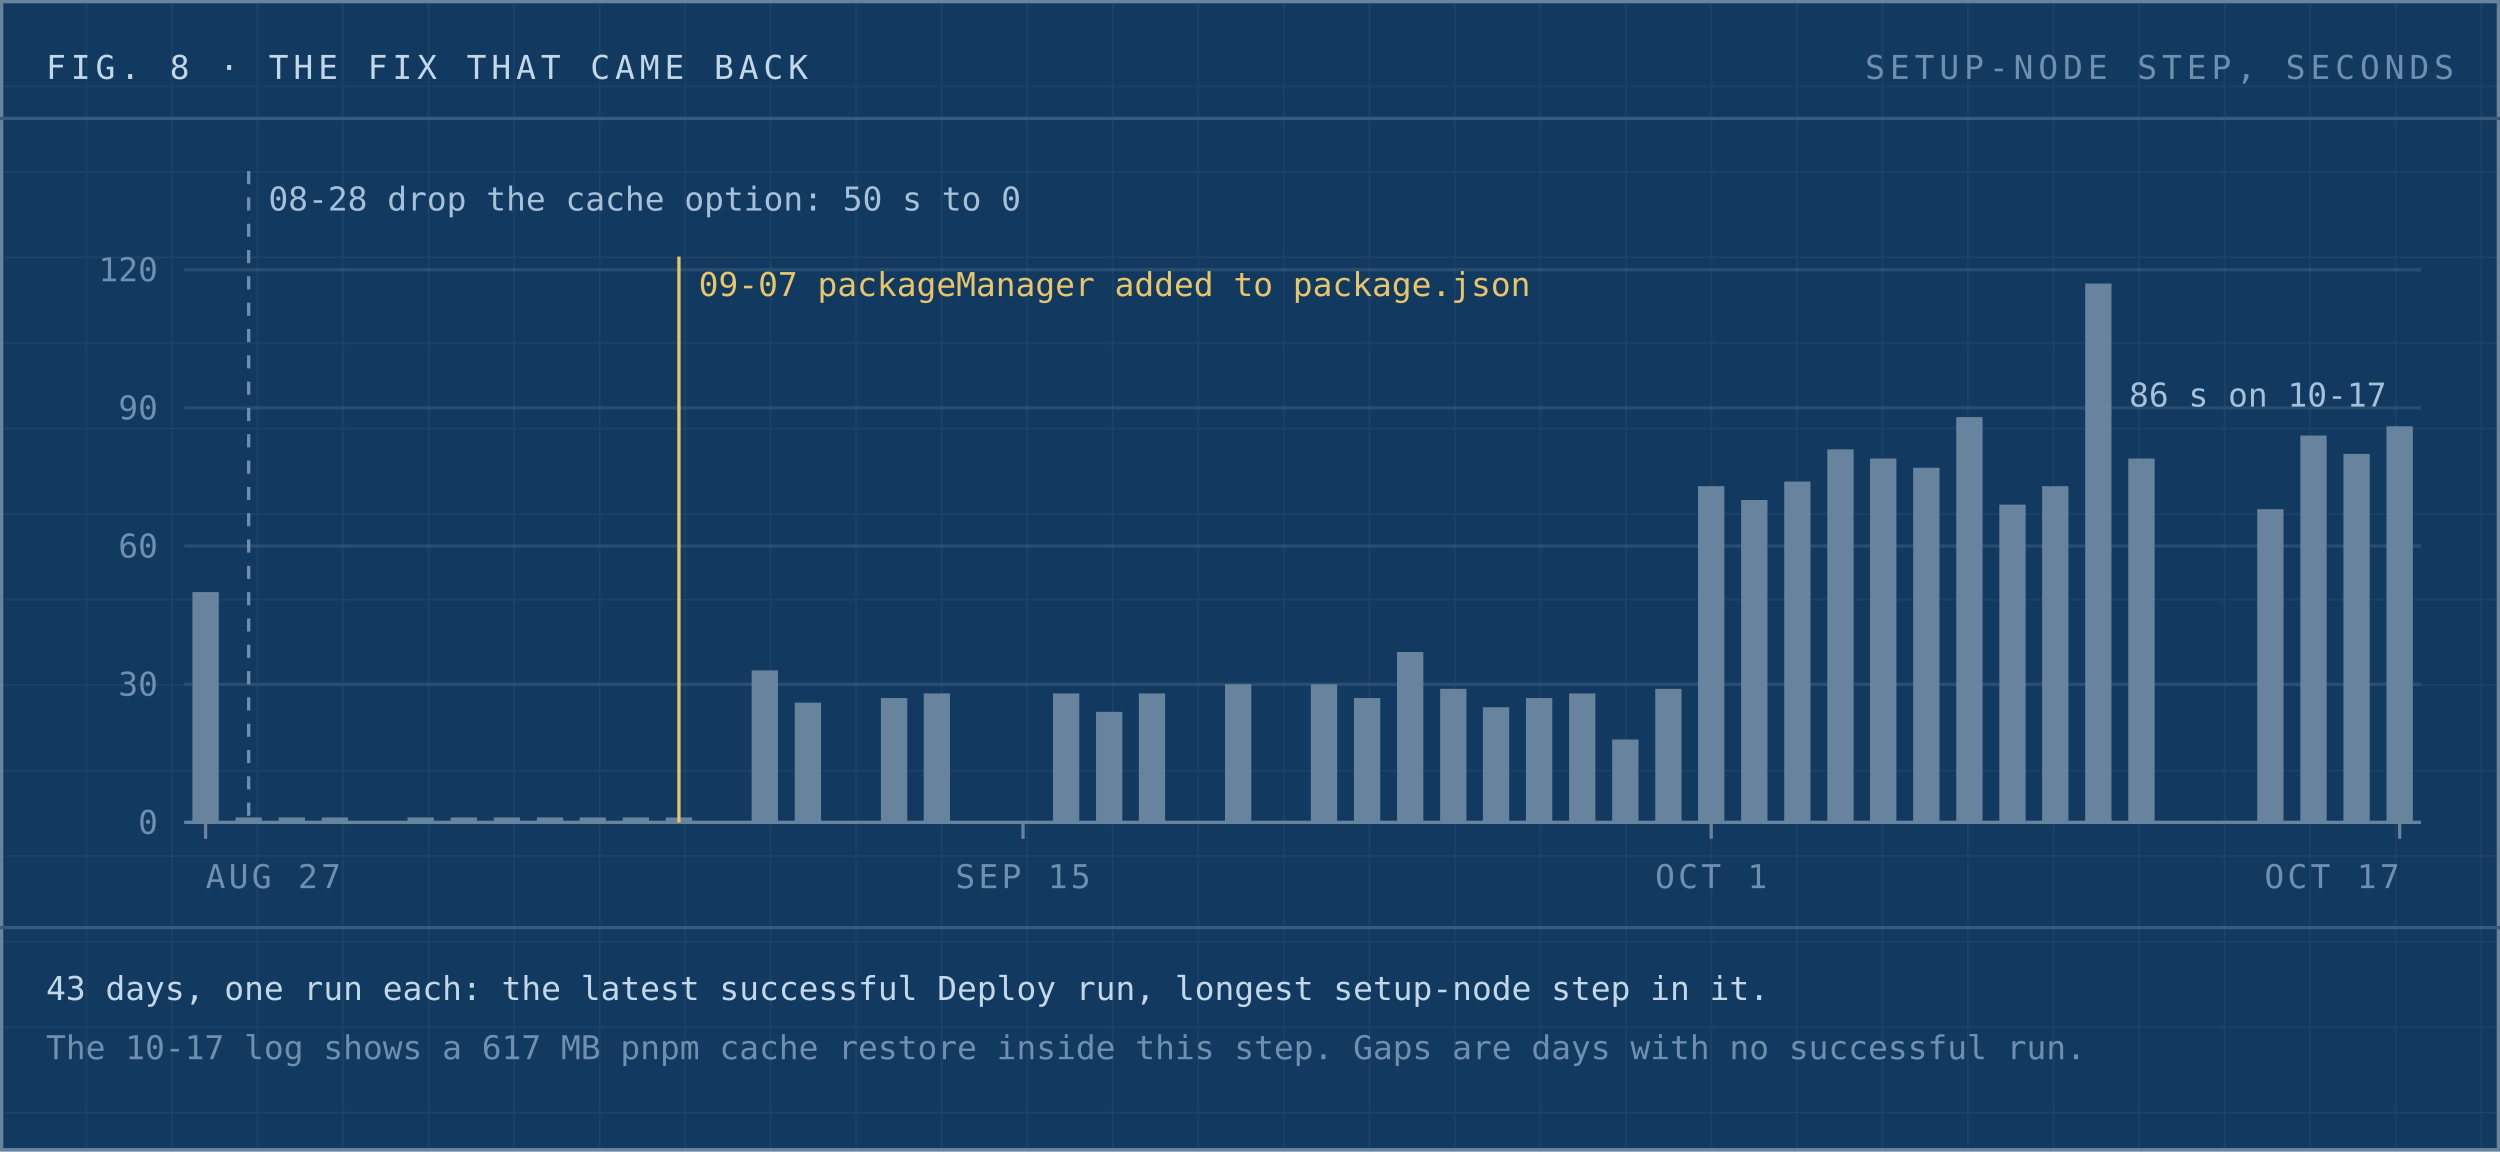
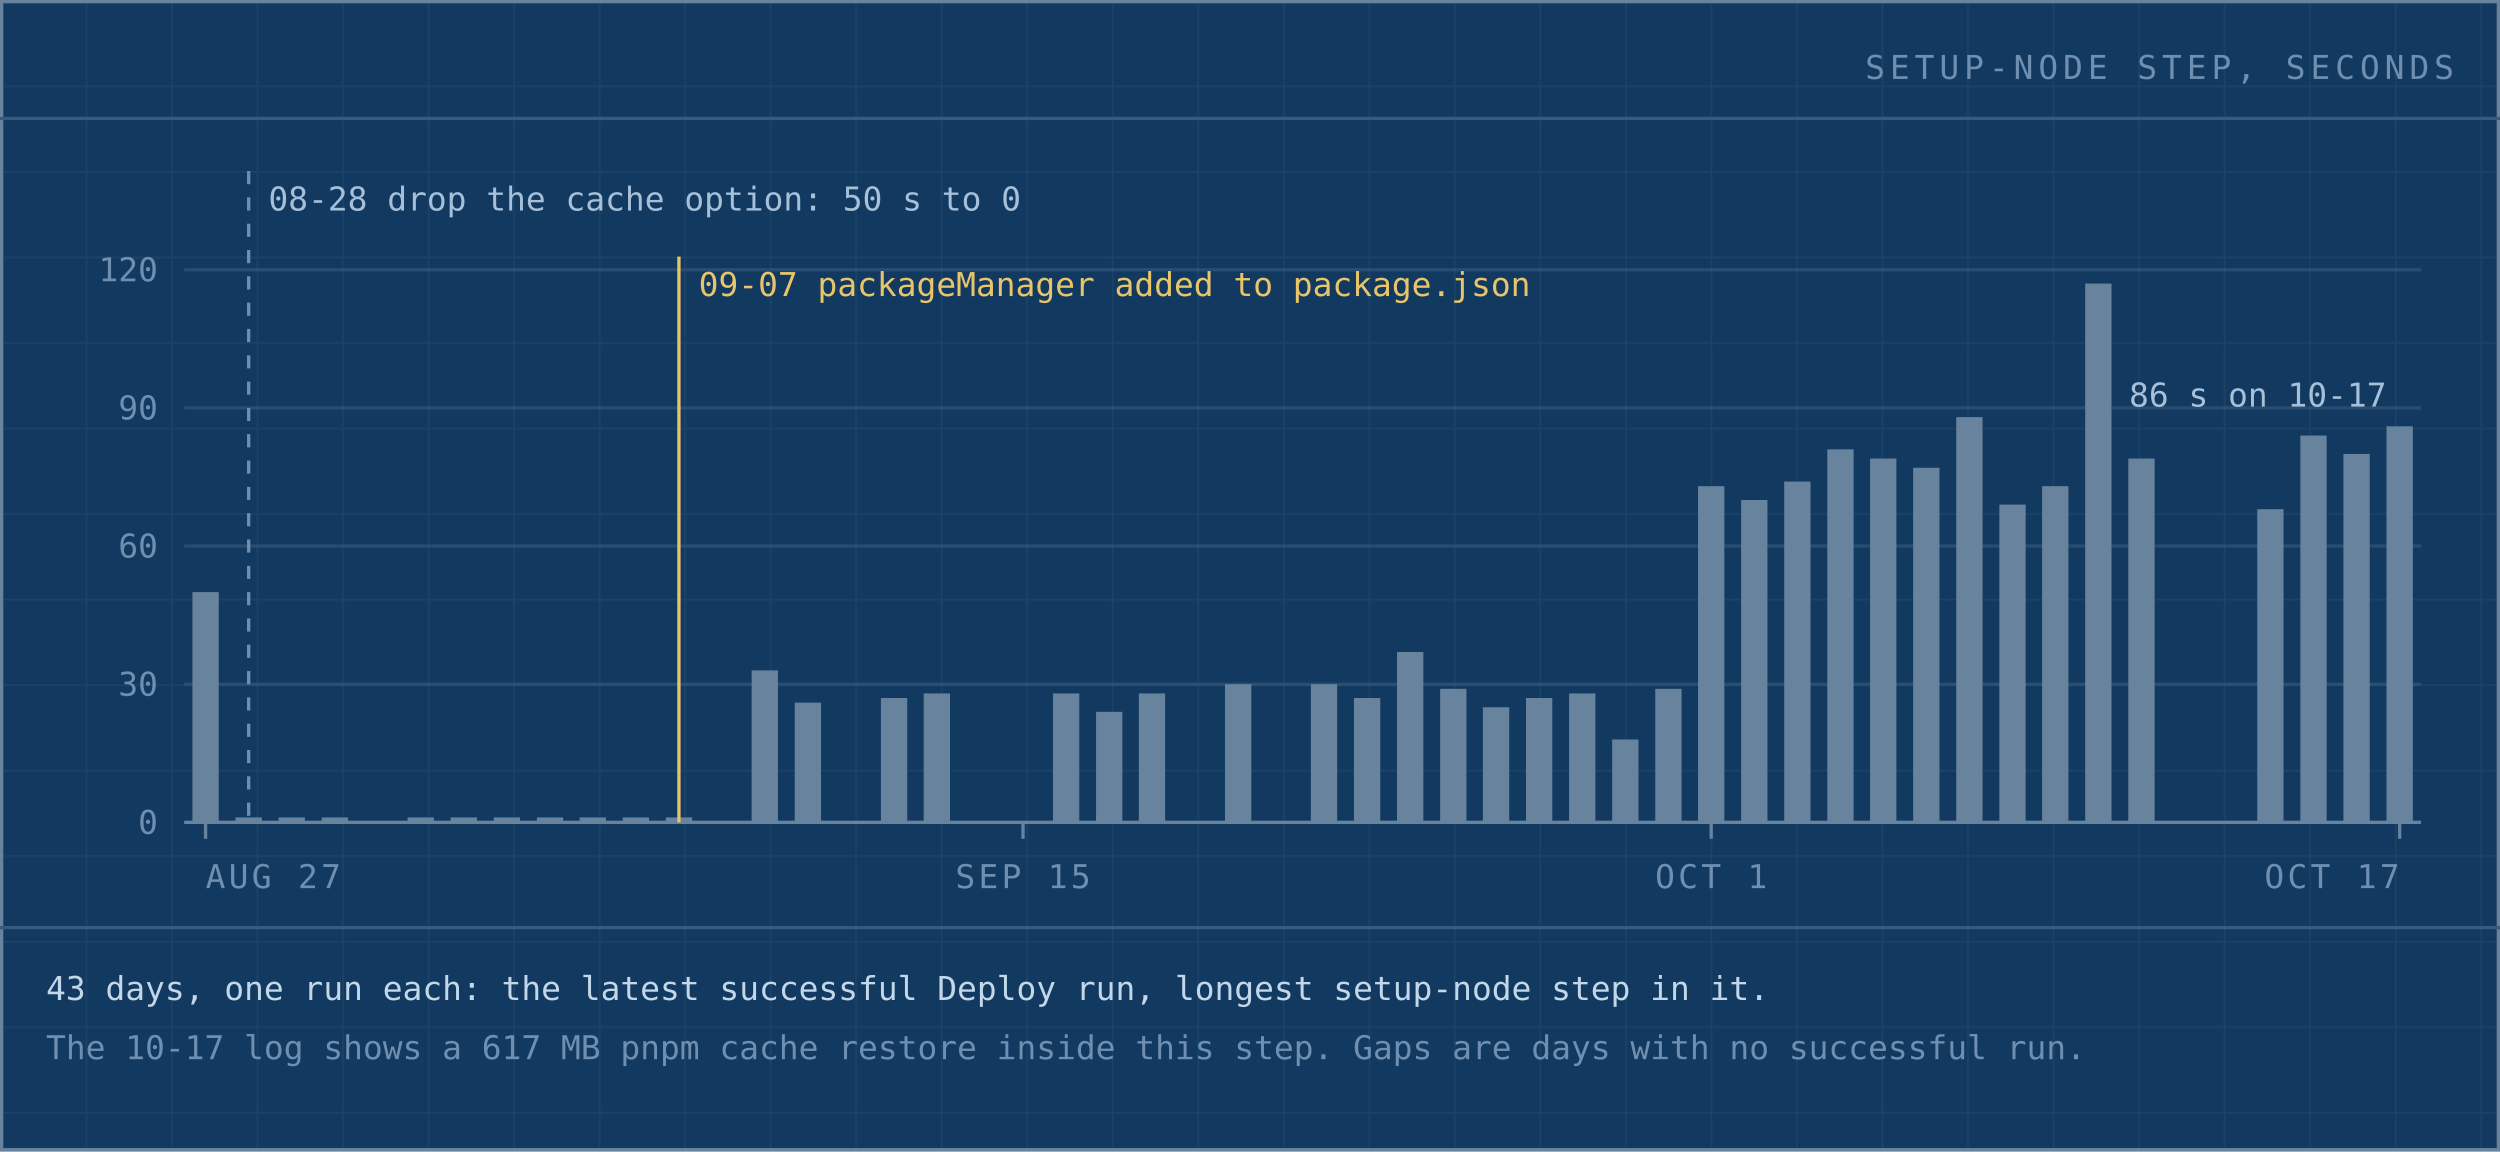
<svg xmlns="http://www.w3.org/2000/svg" viewBox="0 0 760 350" role="group" aria-label="Fig. 8: the setup-node step in the latest good Deploy run of each day" style="width:100%;height:auto;max-width:760px;display:block" font-family="ui-monospace, SFMono-Regular, Menlo, Consolas, monospace">
  <defs>
    <pattern id="grid8" width="26" height="26" patternUnits="userSpaceOnUse">
      <path d="M 26 0 L 0 0 0 26" fill="none" stroke="#e8f1fa" stroke-opacity="0.05" stroke-width="1" />
    </pattern>
  </defs>
  <rect width="760" height="350" fill="#12395f" />
  <rect width="760" height="350" fill="url(#grid8)" />
  <rect x="0.5" y="0.5" width="759" height="349" fill="none" stroke="#68839d" />
-   <text x="14" y="24" font-size="10" letter-spacing="1.5" fill="#c3d7ea">FIG. 8 · THE FIX THAT CAME BACK</text>
  <text x="746" y="24" font-size="10" letter-spacing="1.5" fill="#6f8fb0" text-anchor="end">SETUP-NODE STEP, SECONDS</text>
  <line x1="0" y1="36" x2="760" y2="36" stroke="#385a7b" />
  <line x1="56" y1="250.0" x2="736" y2="250.0" stroke="#385a7b" stroke-opacity="0.6" />
  <text x="48" y="253.5" font-size="10" fill="#6f8fb0" text-anchor="end">0</text>
  <line x1="56" y1="208.0" x2="736" y2="208.0" stroke="#385a7b" stroke-opacity="0.6" />
  <text x="48" y="211.5" font-size="10" fill="#6f8fb0" text-anchor="end">30</text>
  <line x1="56" y1="166.0" x2="736" y2="166.0" stroke="#385a7b" stroke-opacity="0.6" />
  <text x="48" y="169.5" font-size="10" fill="#6f8fb0" text-anchor="end">60</text>
  <line x1="56" y1="124" x2="736" y2="124" stroke="#385a7b" stroke-opacity="0.6" />
  <text x="48" y="127.5" font-size="10" fill="#6f8fb0" text-anchor="end">90</text>
  <line x1="56" y1="82.0" x2="736" y2="82.0" stroke="#385a7b" stroke-opacity="0.6" />
  <text x="48" y="85.5" font-size="10" fill="#6f8fb0" text-anchor="end">120</text>
  <rect x="58.5" y="180.0" width="8" height="70.0" fill="#68839d" />
  <rect x="71.6" y="248.5" width="8" height="1.5" fill="#68839d" />
  <rect x="84.7" y="248.5" width="8" height="1.5" fill="#68839d" />
  <rect x="97.8" y="248.5" width="8" height="1.5" fill="#68839d" />
  <rect x="123.9" y="248.5" width="8" height="1.5" fill="#68839d" />
  <rect x="137.0" y="248.5" width="8" height="1.5" fill="#68839d" />
  <rect x="150.1" y="248.5" width="8" height="1.5" fill="#68839d" />
  <rect x="163.2" y="248.5" width="8" height="1.5" fill="#68839d" />
  <rect x="176.2" y="248.5" width="8" height="1.5" fill="#68839d" />
  <rect x="189.3" y="248.5" width="8" height="1.5" fill="#68839d" />
  <rect x="202.4" y="248.5" width="8" height="1.5" fill="#68839d" />
  <rect x="228.5" y="203.8" width="8" height="46.2" fill="#68839d" />
  <rect x="241.6" y="213.6" width="8" height="36.4" fill="#68839d" />
  <rect x="267.8" y="212.2" width="8" height="37.8" fill="#68839d" />
  <rect x="280.8" y="210.8" width="8" height="39.2" fill="#68839d" />
  <rect x="320.1" y="210.8" width="8" height="39.2" fill="#68839d" />
  <rect x="333.2" y="216.4" width="8" height="33.6" fill="#68839d" />
  <rect x="346.2" y="210.8" width="8" height="39.2" fill="#68839d" />
  <rect x="372.4" y="208.0" width="8" height="42.0" fill="#68839d" />
  <rect x="398.5" y="208.0" width="8" height="42.0" fill="#68839d" />
  <rect x="411.6" y="212.2" width="8" height="37.8" fill="#68839d" />
  <rect x="424.7" y="198.2" width="8" height="51.8" fill="#68839d" />
  <rect x="437.8" y="209.4" width="8" height="40.6" fill="#68839d" />
  <rect x="450.8" y="215.0" width="8" height="35.0" fill="#68839d" />
  <rect x="463.9" y="212.2" width="8" height="37.8" fill="#68839d" />
  <rect x="477.0" y="210.8" width="8" height="39.2" fill="#68839d" />
  <rect x="490.1" y="224.8" width="8" height="25.2" fill="#68839d" />
  <rect x="503.2" y="209.4" width="8" height="40.6" fill="#68839d" />
  <rect x="516.2" y="147.8" width="8" height="102.2" fill="#68839d" />
  <rect x="529.3" y="152.0" width="8" height="98.0" fill="#68839d" />
  <rect x="542.4" y="146.4" width="8" height="103.6" fill="#68839d" />
  <rect x="555.5" y="136.6" width="8" height="113.4" fill="#68839d" />
  <rect x="568.5" y="139.4" width="8" height="110.6" fill="#68839d" />
  <rect x="581.6" y="142.2" width="8" height="107.8" fill="#68839d" />
  <rect x="594.7" y="126.8" width="8" height="123.2" fill="#68839d" />
  <rect x="607.8" y="153.4" width="8" height="96.6" fill="#68839d" />
  <rect x="620.8" y="147.8" width="8" height="102.2" fill="#68839d" />
  <rect x="633.9" y="86.2" width="8" height="163.8" fill="#68839d" />
  <rect x="647.0" y="139.4" width="8" height="110.6" fill="#68839d" />
  <rect x="686.2" y="154.8" width="8" height="95.2" fill="#68839d" />
  <rect x="699.3" y="132.4" width="8" height="117.6" fill="#68839d" />
  <rect x="712.4" y="138.0" width="8" height="112.0" fill="#68839d" />
  <rect x="725.5" y="129.6" width="8" height="120.4" fill="#68839d" />
  <line x1="56" y1="250" x2="736" y2="250" stroke="#68839d" />
  <line x1="75.6" y1="52" x2="75.6" y2="250" stroke="#6f8fb0" stroke-dasharray="4 4" />
  <text x="81.6" y="64" font-size="10" fill="#a7c0d9">08-28 drop the cache option: 50 s to 0</text>
  <line x1="206.4" y1="78" x2="206.4" y2="250" stroke="#e8c56a" />
  <text x="212.4" y="90" font-size="10" fill="#e8c56a">09-07 packageManager added to package.json</text>
  <text x="725.5" y="123.6" font-size="10" fill="#a7c0d9" text-anchor="end">86 s on 10-17</text>
  <line x1="62.5" y1="250" x2="62.5" y2="255" stroke="#68839d" />
  <text x="62.5" y="270" font-size="10" letter-spacing="1" fill="#6f8fb0" text-anchor="start">AUG 27</text>
  <line x1="311.0" y1="250" x2="311.0" y2="255" stroke="#68839d" />
  <text x="311.0" y="270" font-size="10" letter-spacing="1" fill="#6f8fb0" text-anchor="middle">SEP 15</text>
  <line x1="520.2" y1="250" x2="520.2" y2="255" stroke="#68839d" />
  <text x="520.2" y="270" font-size="10" letter-spacing="1" fill="#6f8fb0" text-anchor="middle">OCT 1</text>
  <line x1="729.5" y1="250" x2="729.5" y2="255" stroke="#68839d" />
  <text x="729.5" y="270" font-size="10" letter-spacing="1" fill="#6f8fb0" text-anchor="end">OCT 17</text>
  <line x1="0" y1="282" x2="760" y2="282" stroke="#385a7b" />
  <text x="14" y="304" font-size="10" fill="#c3d7ea">43 days, one run each: the latest successful Deploy run, longest setup-node step in it.</text>
  <text x="14" y="322" font-size="10" fill="#6f8fb0">The 10-17 log shows a 617 MB pnpm cache restore inside this step. Gaps are days with no successful run.</text>
</svg>
